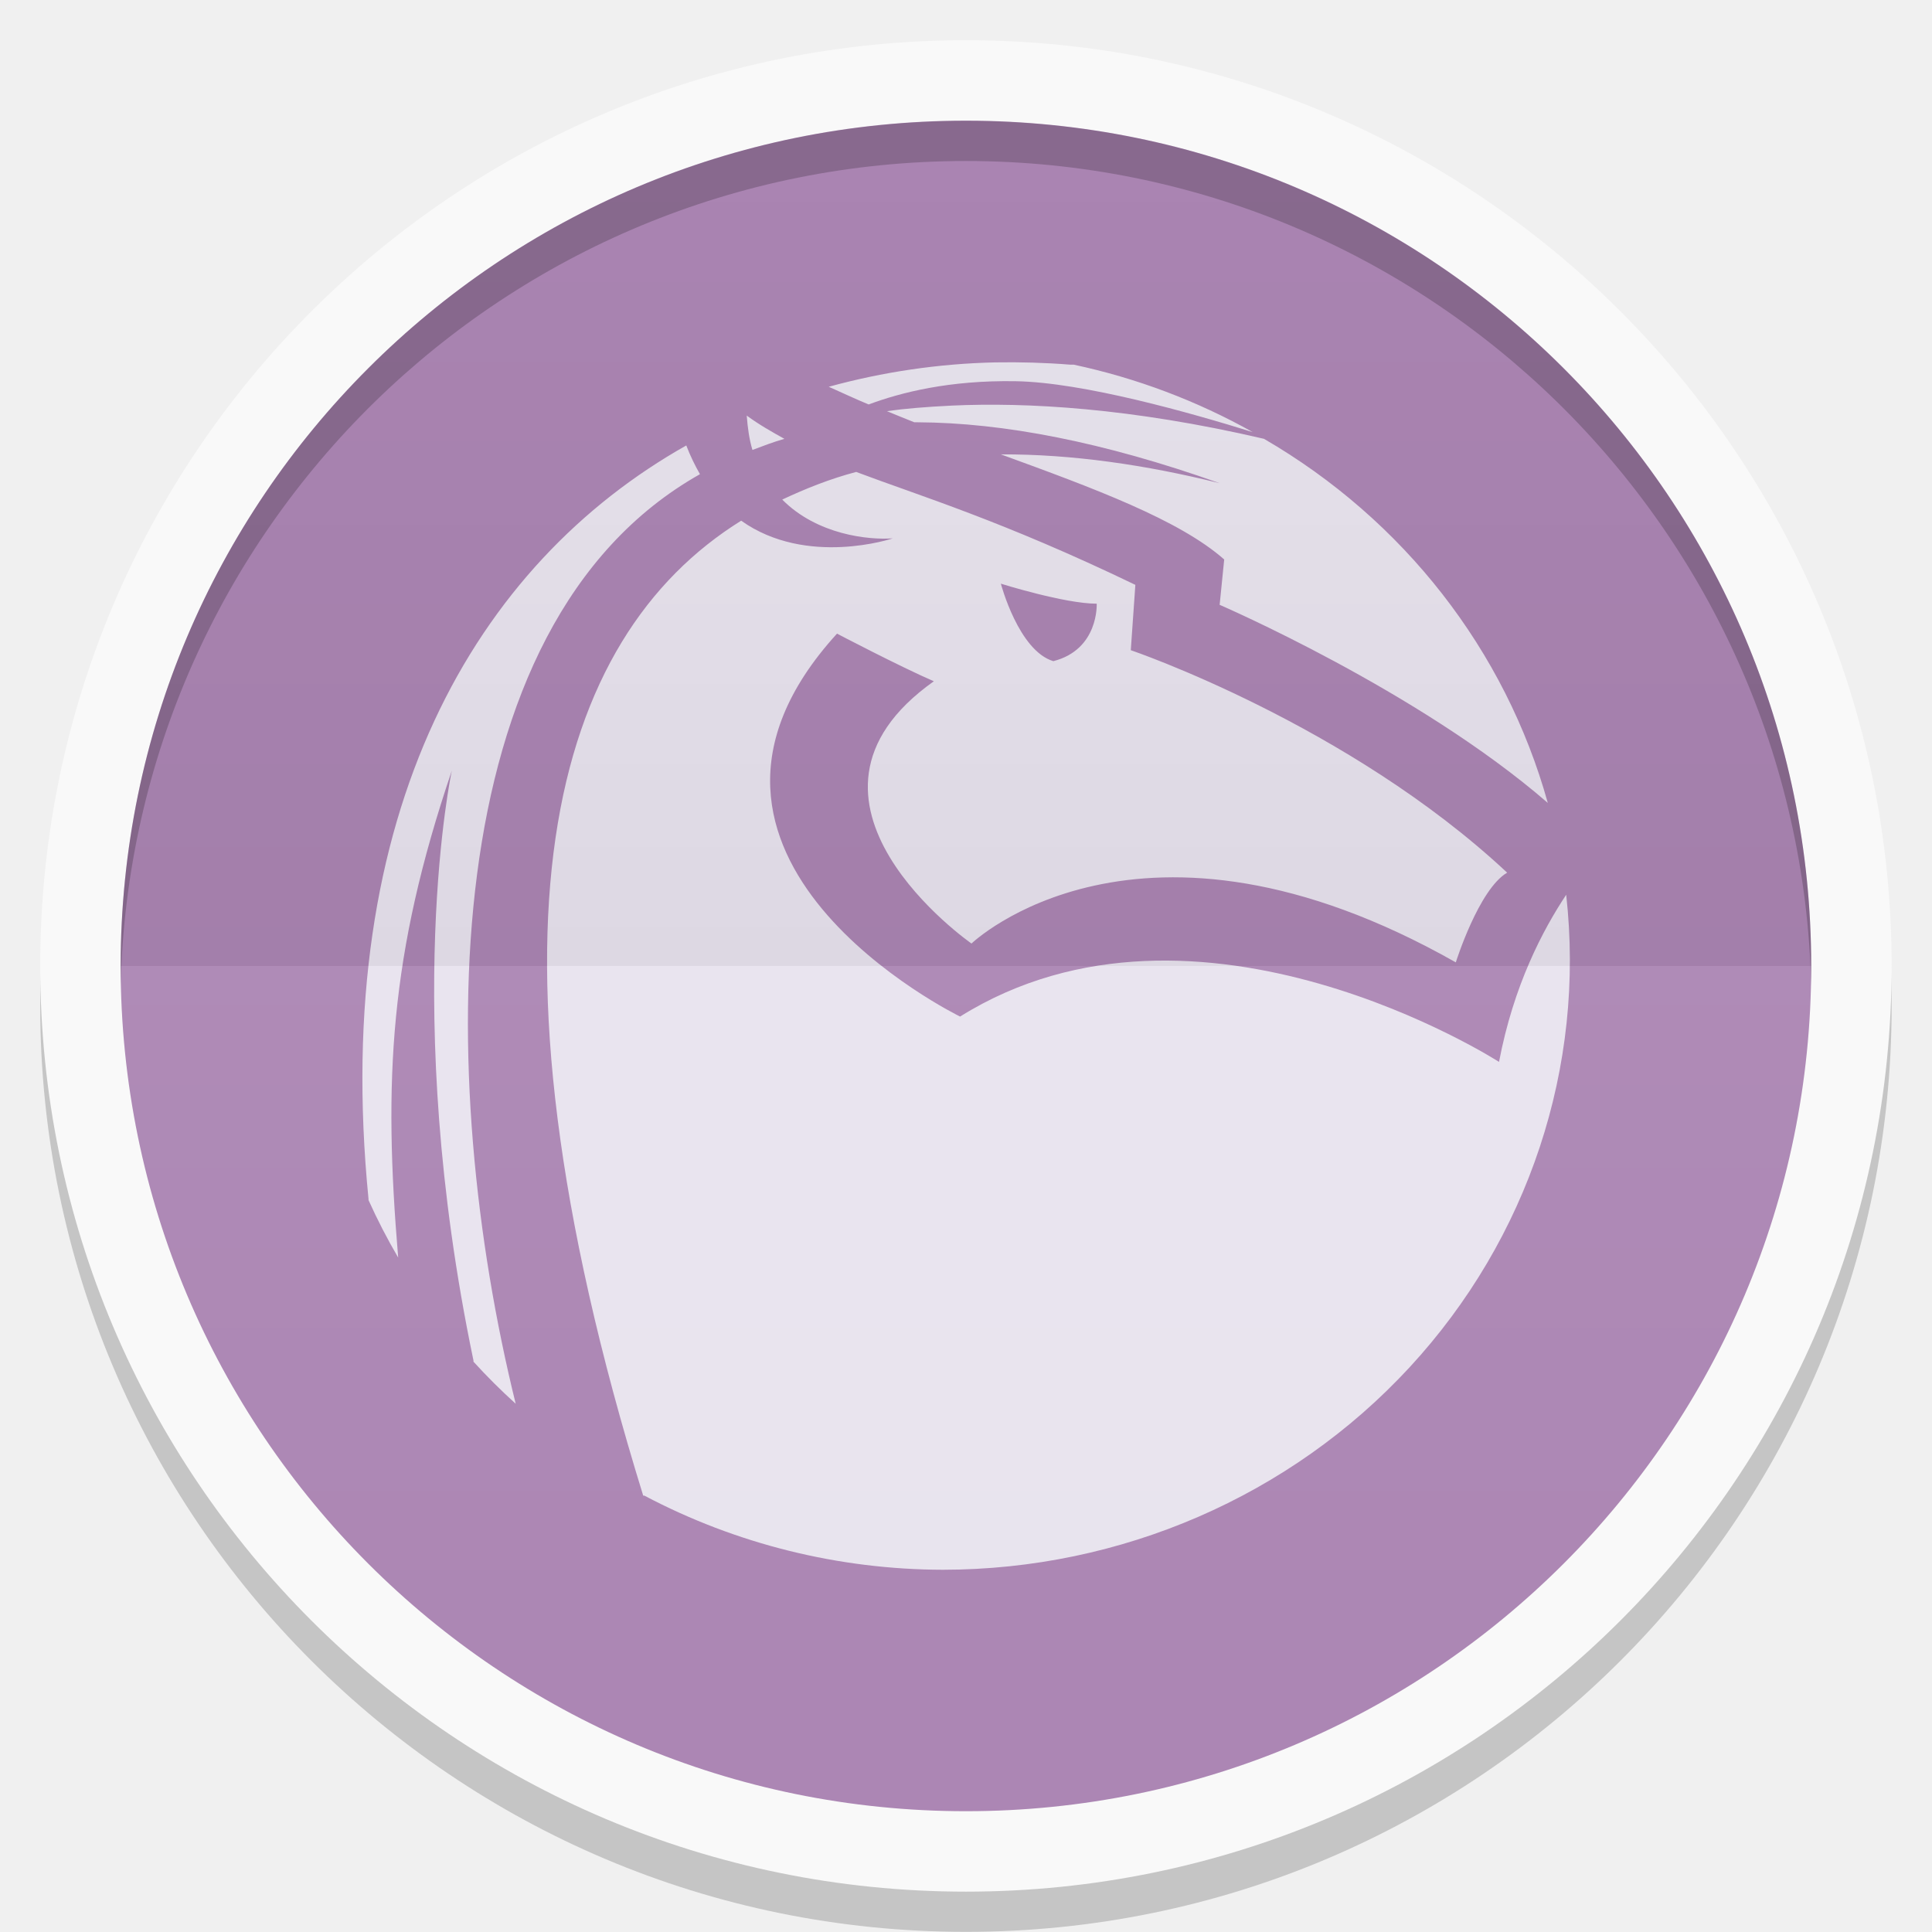
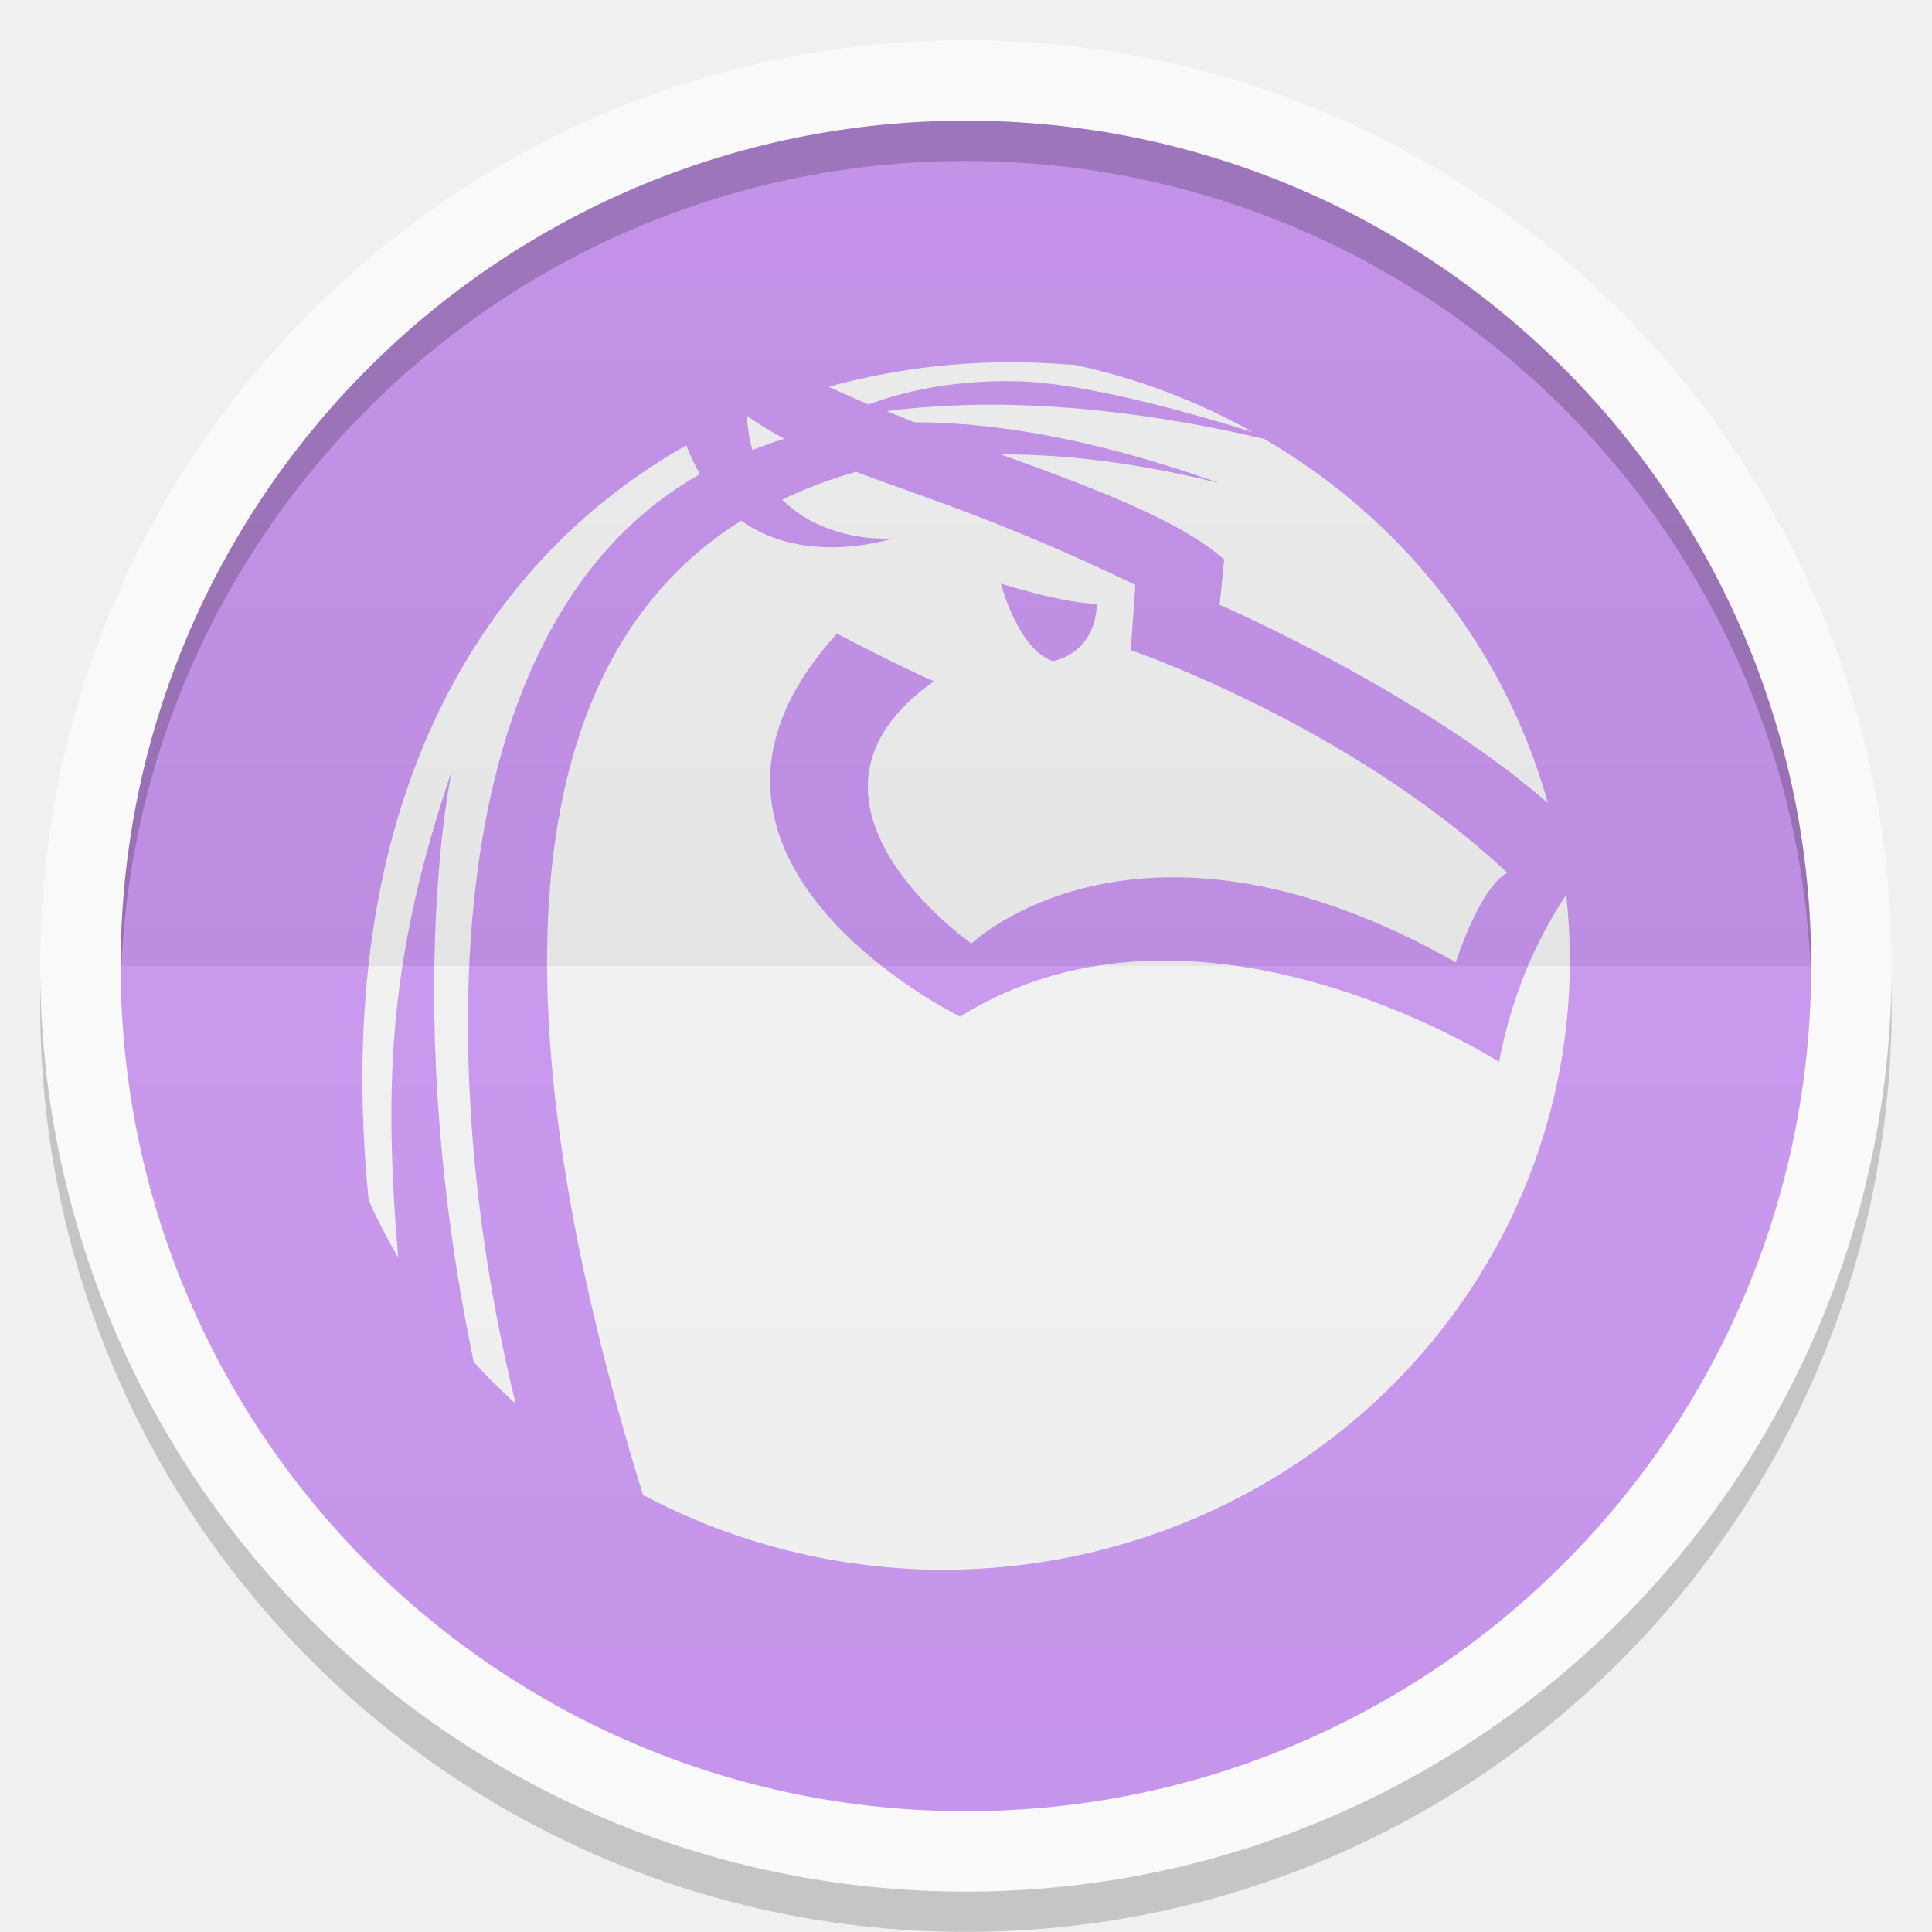
<svg xmlns="http://www.w3.org/2000/svg" xmlns:xlink="http://www.w3.org/1999/xlink" width="48" viewBox="0 0 13.547 13.547" height="48" id="svg2" version="1.1">
  <defs id="defs4">
    <linearGradient id="linearGradient3807">
      <stop style="stop-color:#000000;stop-opacity:1;" offset="0" id="stop3809" />
      <stop style="stop-color:#000000;stop-opacity:0;" offset="1" id="stop3811" />
    </linearGradient>
    <linearGradient id="linearGradient3794">
      <stop style="stop-color:#ffffff;stop-opacity:1;" offset="0" id="stop3796" />
      <stop style="stop-color:#ffffff;stop-opacity:0;" offset="1" id="stop3798" />
    </linearGradient>
    <linearGradient id="linearGradient4460">
      <stop offset="0" style="stop-color:#2d2d2d;stop-opacity:1;" id="stop7" />
      <stop offset="1" style="stop-color:#333333;stop-opacity:1;" id="stop9" />
    </linearGradient>
    <linearGradient id="linearGradient3824">
      <stop offset="0" style="stop-color:#2a94c8" id="stop12" />
      <stop offset=".519" style="stop-color:#e35472" id="stop14" />
      <stop offset="1" style="stop-color:#e68031" id="stop16" />
    </linearGradient>
    <linearGradient gradientTransform="matrix(1.09524,0,0,1.09524,-133.0018,-293.022)" xlink:href="#linearGradient4460" id="linearGradient3835" y1="279.096" y2="268.33" gradientUnits="userSpaceOnUse" x2="0" />
    <linearGradient xlink:href="#linearGradient3824" id="linearGradient3830" x1=".847" x2="12.7" gradientUnits="userSpaceOnUse" />
    <linearGradient xlink:href="#linearGradient4460" id="linearGradient3010" gradientUnits="userSpaceOnUse" gradientTransform="matrix(1.078933,0,0,1.078933,-130.9204,-288.5589)" y1="279.096" x2="0" y2="268.33" />
    <clipPath id="clipPath3813" clipPathUnits="userSpaceOnUse">
      <path id="path3815" d="M 92.311,355.545 L 479.511,355.545 L 479.511,68.185 L 92.311,68.185 L 92.311,355.545 z" />
    </clipPath>
    <clipPath id="clipPath3809" clipPathUnits="userSpaceOnUse">
      <path id="path3811" d="M 93.311,69.185 L 478.511,69.185 L 478.511,354.545 L 93.311,354.545 L 93.311,69.185 z" />
    </clipPath>
    <clipPath id="clipPath3805" clipPathUnits="userSpaceOnUse">
      <path id="path3807" d="M 93.311,354.545 L 478.511,354.545 L 478.511,69.185 L 93.311,69.185 L 93.311,354.545 z" />
    </clipPath>
    <clipPath id="clipPath3801" clipPathUnits="userSpaceOnUse">
      <path id="path3803" d="M 95.311,352.545 L 476.403,352.545 L 476.403,71.423 L 95.311,71.423 L 95.311,352.545 z" />
    </clipPath>
    <clipPath id="clipPath3797" clipPathUnits="userSpaceOnUse">
      <rect id="rect3799" style="fill:#fff" height="96" y="-0" x="-100" width="96" />
    </clipPath>
    <clipPath id="clipPath3793" clipPathUnits="userSpaceOnUse">
      <path id="path3795" d="M 54.1,12.5 12.9,54.7 C -2.7,70.3 23,69 32.3,74.9 36.6,77.7 18.5,81.3 22.2,85 c 3.6,3.7 21.7,7.1 25.3,10.7 3.6,3.7 -7.3,7.6 -3.7,11.3 3.5,3.7 11.9,0.2 13.4,8.6 1.1,6.2 15.4,3.1 21.8,-2.2 4,-3.4 -6.9,-3.4 -3.3,-7.1 9,-9.1 17,-4.1 20.3,-12.5 1.8,-4.5 -13.6,-7.7 -9.5,-10.6 9.8,-6.9 45.8,-10.4 29.2,-27 L 73,12.5 c -5.3,-5 -14,-5 -18.9,0 z m -9.9,64.7 c 0.9,0 30.8,4 19.3,7.1 -4.4,1.2 -24.6,-7.1 -19.3,-7.1 z m 57.2,16.6 c 0,2.1 16.3,3.3 15.4,-0.5 -1.3,-6.4 -13.6,-5.9 -15.4,0.5 z m -69.5,11.1 c 3.7,3.2 9.3,-0.7 11.1,-5.2 -3.6,-4.7 -16.9,0.3 -11.1,5.2 z m 67.5,-6.7 c -4.6,4.2 0.8,8.6 5.3,5.7 1.2,-0.8 -0.1,-4.7 -5.3,-5.7 z" />
    </clipPath>
    <clipPath id="clipPath3789" clipPathUnits="userSpaceOnUse">
      <rect id="rect3791" style="fill:#fff" height="84" rx="6" y="6" x="6" width="84" />
    </clipPath>
    <clipPath id="clipPath3785" clipPathUnits="userSpaceOnUse">
      <rect id="rect3787" style="fill:#fff;fill-rule:evenodd" height="20" rx="2" y="1" x="1" width="20" />
    </clipPath>
    <linearGradient xlink:href="#linearGradient3794" id="linearGradient3800" x1="28" y1="28" x2="42" y2="44" gradientUnits="userSpaceOnUse" />
    <linearGradient xlink:href="#linearGradient3807" id="linearGradient3813" x1="28" y1="28" x2="11" y2="7" gradientUnits="userSpaceOnUse" gradientTransform="scale(0.2822222,0.2822222)" />
    <linearGradient xlink:href="#linearGradient3794" id="linearGradient3817" gradientUnits="userSpaceOnUse" x1="28" y1="28" x2="42" y2="44" gradientTransform="matrix(0.2822222,0,0,0.2822222,-15.24,0)" />
    <linearGradient xlink:href="#linearGradient3807" id="linearGradient3024" gradientUnits="userSpaceOnUse" gradientTransform="matrix(0.2822222,0,0,0.2822222,-15.24,0)" x1="28" y1="28" x2="11" y2="7" />
    <linearGradient xlink:href="#linearGradient3807" id="linearGradient3809" x1="25" y1="24" x2="25" y2="48" gradientUnits="userSpaceOnUse" gradientTransform="matrix(-0.2822222,0,0,-0.2822222,13.54666,13.54667)" />
    <linearGradient xlink:href="#linearGradient3794" id="linearGradient3814" gradientUnits="userSpaceOnUse" x1="25" y1="24" x2="25" y2="48" gradientTransform="matrix(0.2822222,0,0,0.2822222,6.875e-7,-6.3e-6)" />
    <linearGradient xlink:href="#linearGradient3807" id="linearGradient3818" gradientUnits="userSpaceOnUse" x1="25" y1="24" x2="25" y2="48" gradientTransform="matrix(0.2822222,0,0,0.2822222,14.67555,0)" />
    <radialGradient gradientUnits="userSpaceOnUse" r="24" fy="1028.362" fx="24" cy="1028.362" cx="24" id="radialGradient3839" xlink:href="#linearGradient3833" />
    <linearGradient y2="1028.362" x2="25" y1="1004.362" x1="25" gradientTransform="translate(0,24)" gradientUnits="userSpaceOnUse" id="linearGradient3814-8" xlink:href="#linearGradient3816" />
    <linearGradient gradientTransform="matrix(1,0,0,-1,0,2032.724)" y2="1028.362" x2="25" y1="1004.362" x1="25" gradientUnits="userSpaceOnUse" id="linearGradient3799" xlink:href="#linearGradient3789" />
    <linearGradient y2="1116.021" x2="535.501" y1="1357.267" x1="535.501" gradientUnits="userSpaceOnUse" id="linearGradient3853" xlink:href="#linearGradient4460-36" />
    <linearGradient gradientUnits="userSpaceOnUse" y2="1116.021" x2="535.501" y1="1357.267" x1="535.501" id="linearGradient3851" xlink:href="#linearGradient4460-36" />
    <linearGradient y2="267.598" x2="0" y1="279.088" gradientTransform="matrix(3.916346,0,0,3.916346,-416.9212,-49.09352)" gradientUnits="userSpaceOnUse" id="linearGradient3842" xlink:href="#linearGradient4460-36" />
    <linearGradient y2="267.598" x2="0" y1="279.088" gradientTransform="matrix(1.10528,0,0,1.10528,-134.2829,-295.7706)" gradientUnits="userSpaceOnUse" id="linearGradient3837" xlink:href="#linearGradient4460-36" />
    <clipPath clipPathUnits="userSpaceOnUse" id="clipPath6">
      <path style="fill:#fff;fill-rule:evenodd" d="M -670.14,51.863 L -114.616,405.003 L -257.111,510.326 L -514.221,-71.013 L -670.14,51.863 z" id="path8" />
    </clipPath>
    <linearGradient id="linearGradient4460-3">
      <stop offset="0" style="stop-color:#f9d7c6" id="stop11" />
      <stop offset="1" style="stop-color:#f9f9ff" id="stop13" />
    </linearGradient>
    <linearGradient gradientTransform="translate(0,1e-5)" xlink:href="#linearGradient4460-3" id="linearGradient4030" x1="3.387" gradientUnits="userSpaceOnUse" x2="10.16" />
    <linearGradient id="linearGradient4460-36">
      <stop offset="0" style="stop-color:#cb3223" id="stop17" />
      <stop offset="1" style="stop-color:#e16913" id="stop19" />
    </linearGradient>
    <linearGradient gradientTransform="matrix(1.10528,0,0,1.10528,-134.2829,-295.7706)" xlink:href="#linearGradient4460-36" id="linearGradient4075" y1="279.088" y2="267.598" gradientUnits="userSpaceOnUse" x2="0" />
    <linearGradient id="linearGradient3789">
      <stop id="stop3791" offset="0" style="stop-color:#000000;stop-opacity:1;" />
      <stop id="stop3793" offset="1" style="stop-color:#000000;stop-opacity:0;" />
    </linearGradient>
    <linearGradient id="linearGradient3816">
      <stop style="stop-color:#ffffff;stop-opacity:1;" offset="0" id="stop3818" />
      <stop style="stop-color:#ffffff;stop-opacity:0;" offset="1" id="stop3820" />
    </linearGradient>
    <linearGradient id="linearGradient3833">
      <stop id="stop3835" offset="0" style="stop-color:#000000;stop-opacity:1;" />
      <stop id="stop3837" offset="1" style="stop-color:#000000;stop-opacity:0;" />
    </linearGradient>
    <linearGradient xlink:href="#linearGradient3789" id="linearGradient3108" gradientUnits="userSpaceOnUse" gradientTransform="matrix(0.2822222,0,0,-0.2822222,25.96443,290.2267)" x1="25" y1="1004.362" x2="25" y2="1028.362" />
    <linearGradient xlink:href="#linearGradient3816" id="linearGradient3111" gradientUnits="userSpaceOnUse" gradientTransform="matrix(0.2822222,0,0,0.2822222,13.54667,-276.68)" x1="25" y1="1004.362" x2="25" y2="1028.362" />
    <linearGradient gradientTransform="matrix(1,0,0,-1,0,2056.724)" y2="1047.362" x2="24" y1="1028.362" x1="24" gradientUnits="userSpaceOnUse" id="linearGradient3985" xlink:href="#linearGradient3833-9" />
    <linearGradient gradientUnits="userSpaceOnUse" y2="1047.362" x2="24" y1="1028.362" x1="24" id="linearGradient3981" xlink:href="#linearGradient3816-1" />
    <linearGradient y2="48" x2="25" y1="24" x1="25" gradientTransform="translate(1.7289841e-6,1004.362)" gradientUnits="userSpaceOnUse" id="linearGradient3181" xlink:href="#linearGradient3794-3" />
    <linearGradient y2="48" x2="25" y1="24" x1="25" gradientTransform="matrix(-1,0,0,-1,48,1052.362)" gradientUnits="userSpaceOnUse" id="linearGradient3177" xlink:href="#linearGradient3807-0" />
    <linearGradient id="linearGradient3807-0">
      <stop style="stop-color:#000000;stop-opacity:1;" offset="0" id="stop3809-8" />
      <stop style="stop-color:#000000;stop-opacity:0;" offset="1" id="stop3811-3" />
    </linearGradient>
    <linearGradient id="linearGradient3794-3">
      <stop style="stop-color:#ffffff;stop-opacity:1;" offset="0" id="stop3796-8" />
      <stop style="stop-color:#ffffff;stop-opacity:0;" offset="1" id="stop3798-6" />
    </linearGradient>
    <linearGradient id="linearGradient4460-5">
      <stop offset="0" style="stop-color:#2d2d2d;stop-opacity:1;" id="stop7-9" />
      <stop offset="1" style="stop-color:#333333;stop-opacity:1;" id="stop9-2" />
    </linearGradient>
    <linearGradient id="linearGradient3824-5">
      <stop offset="0" style="stop-color:#2a94c8" id="stop12-3" />
      <stop offset=".519" style="stop-color:#e35472" id="stop14-3" />
      <stop offset="1" style="stop-color:#e68031" id="stop16-5" />
    </linearGradient>
    <linearGradient gradientTransform="matrix(1.09524,0,0,1.09524,-133.0018,-293.022)" xlink:href="#linearGradient4460-5" id="linearGradient3835-5" y1="279.096" y2="268.33" gradientUnits="userSpaceOnUse" x2="0" />
    <linearGradient xlink:href="#linearGradient3824-5" id="linearGradient3830-0" x1=".847" x2="12.7" gradientUnits="userSpaceOnUse" />
    <linearGradient xlink:href="#linearGradient4460-5" id="linearGradient3010-2" gradientUnits="userSpaceOnUse" gradientTransform="matrix(1.078933,0,0,1.078933,-130.9204,-288.5589)" y1="279.096" x2="0" y2="268.33" />
    <clipPath id="clipPath3813-6" clipPathUnits="userSpaceOnUse">
      <path id="path3815-6" d="M 92.311,355.545 L 479.511,355.545 L 479.511,68.185 L 92.311,68.185 L 92.311,355.545 z" />
    </clipPath>
    <clipPath id="clipPath3809-4" clipPathUnits="userSpaceOnUse">
      <path id="path3811-2" d="M 93.311,69.185 L 478.511,69.185 L 478.511,354.545 L 93.311,354.545 L 93.311,69.185 z" />
    </clipPath>
    <clipPath id="clipPath3805-9" clipPathUnits="userSpaceOnUse">
      <path id="path3807-0" d="M 93.311,354.545 L 478.511,354.545 L 478.511,69.185 L 93.311,69.185 L 93.311,354.545 z" />
    </clipPath>
    <clipPath id="clipPath3801-5" clipPathUnits="userSpaceOnUse">
      <path id="path3803-9" d="M 95.311,352.545 L 476.403,352.545 L 476.403,71.423 L 95.311,71.423 L 95.311,352.545 z" />
    </clipPath>
    <clipPath id="clipPath3797-1" clipPathUnits="userSpaceOnUse">
      <rect id="rect3799-3" style="fill:#fff" height="96" y="-0" x="-100" width="96" />
    </clipPath>
    <clipPath id="clipPath3793-6" clipPathUnits="userSpaceOnUse">
      <path id="path3795-8" d="M 54.1,12.5 12.9,54.7 C -2.7,70.3 23,69 32.3,74.9 36.6,77.7 18.5,81.3 22.2,85 c 3.6,3.7 21.7,7.1 25.3,10.7 3.6,3.7 -7.3,7.6 -3.7,11.3 3.5,3.7 11.9,0.2 13.4,8.6 1.1,6.2 15.4,3.1 21.8,-2.2 4,-3.4 -6.9,-3.4 -3.3,-7.1 9,-9.1 17,-4.1 20.3,-12.5 1.8,-4.5 -13.6,-7.7 -9.5,-10.6 9.8,-6.9 45.8,-10.4 29.2,-27 L 73,12.5 c -5.3,-5 -14,-5 -18.9,0 z m -9.9,64.7 c 0.9,0 30.8,4 19.3,7.1 -4.4,1.2 -24.6,-7.1 -19.3,-7.1 z m 57.2,16.6 c 0,2.1 16.3,3.3 15.4,-0.5 -1.3,-6.4 -13.6,-5.9 -15.4,0.5 z m -69.5,11.1 c 3.7,3.2 9.3,-0.7 11.1,-5.2 -3.6,-4.7 -16.9,0.3 -11.1,5.2 z m 67.5,-6.7 c -4.6,4.2 0.8,8.6 5.3,5.7 1.2,-0.8 -0.1,-4.7 -5.3,-5.7 z" />
    </clipPath>
    <clipPath id="clipPath3789-1" clipPathUnits="userSpaceOnUse">
      <rect id="rect3791-8" style="fill:#fff" height="84" rx="6" y="6" x="6" width="84" />
    </clipPath>
    <clipPath id="clipPath3785-8" clipPathUnits="userSpaceOnUse">
      <rect id="rect3787-3" style="fill:#fff;fill-rule:evenodd" height="20" rx="2" y="1" x="1" width="20" />
    </clipPath>
    <linearGradient xlink:href="#linearGradient3794-3" id="linearGradient3800-5" x1="28" y1="28" x2="42" y2="44" gradientUnits="userSpaceOnUse" />
    <linearGradient xlink:href="#linearGradient3807-0" id="linearGradient3813-7" x1="28" y1="28" x2="11" y2="7" gradientUnits="userSpaceOnUse" gradientTransform="scale(0.2822222,0.2822222)" />
    <linearGradient xlink:href="#linearGradient3794-3" id="linearGradient3817-7" gradientUnits="userSpaceOnUse" x1="28" y1="28" x2="42" y2="44" gradientTransform="matrix(0.2822222,0,0,0.2822222,-15.24,0)" />
    <linearGradient xlink:href="#linearGradient3807-0" id="linearGradient3024-4" gradientUnits="userSpaceOnUse" gradientTransform="matrix(0.2822222,0,0,0.2822222,-15.24,0)" x1="28" y1="28" x2="11" y2="7" />
    <linearGradient xlink:href="#linearGradient3807-0" id="linearGradient3809-9" x1="25" y1="24" x2="25" y2="48" gradientUnits="userSpaceOnUse" gradientTransform="matrix(-0.2822222,0,0,-0.2822222,13.54667,13.54667)" />
    <linearGradient xlink:href="#linearGradient3794-3" id="linearGradient3814-3" gradientUnits="userSpaceOnUse" x1="25" y1="24" x2="25" y2="48" gradientTransform="matrix(0.2822222,0,0,0.2822222,5e-7,-6.3e-6)" />
    <linearGradient xlink:href="#linearGradient3807-0" id="linearGradient3818-7" gradientUnits="userSpaceOnUse" x1="25" y1="24" x2="25" y2="48" gradientTransform="matrix(0.2822222,0,0,0.2822222,14.67555,0)" />
    <radialGradient gradientUnits="userSpaceOnUse" r="24" fy="1028.362" fx="24" cy="1028.362" cx="24" id="radialGradient3839-7" xlink:href="#linearGradient3833-9" />
    <linearGradient y2="1028.362" x2="25" y1="1004.362" x1="25" gradientTransform="translate(0,24)" gradientUnits="userSpaceOnUse" id="linearGradient3814-8-7" xlink:href="#linearGradient3816-1" />
    <linearGradient gradientTransform="matrix(1,0,0,-1,0,2032.724)" y2="1028.362" x2="25" y1="1004.362" x1="25" gradientUnits="userSpaceOnUse" id="linearGradient3799-2" xlink:href="#linearGradient3789-3" />
    <linearGradient y2="1116.021" x2="535.501" y1="1357.267" x1="535.501" gradientUnits="userSpaceOnUse" id="linearGradient3853-4" xlink:href="#linearGradient4460-36-4" />
    <linearGradient gradientUnits="userSpaceOnUse" y2="1116.021" x2="535.501" y1="1357.267" x1="535.501" id="linearGradient3851-1" xlink:href="#linearGradient4460-36-4" />
    <linearGradient y2="267.598" x2="0" y1="279.088" gradientTransform="matrix(3.916346,0,0,3.916346,-416.9212,-49.09352)" gradientUnits="userSpaceOnUse" id="linearGradient3842-3" xlink:href="#linearGradient4460-36-4" />
    <linearGradient y2="267.598" x2="0" y1="279.088" gradientTransform="matrix(1.10528,0,0,1.10528,-134.2829,-295.7706)" gradientUnits="userSpaceOnUse" id="linearGradient3837-8" xlink:href="#linearGradient4460-36-4" />
    <clipPath clipPathUnits="userSpaceOnUse" id="clipPath6-2">
      <path style="fill:#fff;fill-rule:evenodd" d="M -670.14,51.863 L -114.616,405.003 L -257.111,510.326 L -514.221,-71.013 L -670.14,51.863 z" id="path8-8" />
    </clipPath>
    <linearGradient id="linearGradient4460-3-4">
      <stop offset="0" style="stop-color:#f9d7c6" id="stop11-6" />
      <stop offset="1" style="stop-color:#f9f9ff" id="stop13-4" />
    </linearGradient>
    <linearGradient gradientTransform="translate(0,1e-5)" xlink:href="#linearGradient4460-3-4" id="linearGradient4030-0" x1="3.387" gradientUnits="userSpaceOnUse" x2="10.16" />
    <linearGradient id="linearGradient4460-36-4">
      <stop offset="0" style="stop-color:#cb3223" id="stop17-2" />
      <stop offset="1" style="stop-color:#e16913" id="stop19-5" />
    </linearGradient>
    <linearGradient gradientTransform="matrix(1.10528,0,0,1.10528,-134.2829,-295.7706)" xlink:href="#linearGradient4460-36-4" id="linearGradient4075-2" y1="279.088" y2="267.598" gradientUnits="userSpaceOnUse" x2="0" />
    <linearGradient id="linearGradient3789-3">
      <stop id="stop3791-1" offset="0" style="stop-color:#000000;stop-opacity:1;" />
      <stop id="stop3793-3" offset="1" style="stop-color:#000000;stop-opacity:0;" />
    </linearGradient>
    <linearGradient id="linearGradient3816-1">
      <stop style="stop-color:#ffffff;stop-opacity:1;" offset="0" id="stop3818-9" />
      <stop style="stop-color:#ffffff;stop-opacity:0;" offset="1" id="stop3820-0" />
    </linearGradient>
    <linearGradient id="linearGradient3833-9">
      <stop id="stop3835-9" offset="0" style="stop-color:#000000;stop-opacity:1;" />
      <stop id="stop3837-0" offset="1" style="stop-color:#000000;stop-opacity:0;" />
    </linearGradient>
    <linearGradient xlink:href="#linearGradient3789-3" id="linearGradient3108-0" gradientUnits="userSpaceOnUse" gradientTransform="matrix(0.2822222,0,0,-0.2822222,25.96443,290.2267)" x1="25" y1="1004.362" x2="25" y2="1028.362" />
    <linearGradient xlink:href="#linearGradient3816-1" id="linearGradient3111-7" gradientUnits="userSpaceOnUse" gradientTransform="matrix(0.2822222,0,0,0.2822222,13.54667,-276.68)" x1="25" y1="1004.362" x2="25" y2="1028.362" />
    <radialGradient gradientUnits="userSpaceOnUse" r="24" fy="1028.362" fx="24" cy="1028.362" cx="24" id="radialGradient3839-0" xlink:href="#linearGradient3833-4" />
    <linearGradient y2="1028.362" x2="25" y1="1004.362" x1="25" gradientTransform="translate(86,24)" gradientUnits="userSpaceOnUse" id="linearGradient3814-0" xlink:href="#linearGradient3816-5" />
    <linearGradient gradientTransform="matrix(1,0,0,-1,86,2032.724)" y2="1028.362" x2="25" y1="1004.362" x1="25" gradientUnits="userSpaceOnUse" id="linearGradient3799-27" xlink:href="#linearGradient3789-0" />
    <linearGradient y2="1116.021" x2="535.501" y1="1357.267" x1="535.501" gradientUnits="userSpaceOnUse" id="linearGradient3853-8" xlink:href="#linearGradient4460-8" />
    <linearGradient gradientUnits="userSpaceOnUse" y2="1116.021" x2="535.501" y1="1357.267" x1="535.501" id="linearGradient3851-0" xlink:href="#linearGradient4460-8" />
    <linearGradient y2="267.598" x2="0" y1="279.088" gradientTransform="matrix(3.916346,0,0,3.916346,-416.9212,-49.09352)" gradientUnits="userSpaceOnUse" id="linearGradient3842-36" xlink:href="#linearGradient4460-8" />
    <linearGradient y2="267.598" x2="0" y1="279.088" gradientTransform="matrix(1.10528,0,0,1.10528,-134.2829,-295.7706)" gradientUnits="userSpaceOnUse" id="linearGradient3837-3" xlink:href="#linearGradient4460-8" />
    <clipPath clipPathUnits="userSpaceOnUse" id="clipPath6-4">
      <path style="fill:#fff;fill-rule:evenodd" d="M -670.14,51.863 L -114.616,405.003 L -257.111,510.326 L -514.221,-71.013 L -670.14,51.863 z" id="path8-3" />
    </clipPath>
    <linearGradient id="linearGradient4460-3-7">
      <stop offset="0" style="stop-color:#f9d7c6" id="stop11-7" />
      <stop offset="1" style="stop-color:#f9f9ff" id="stop13-8" />
    </linearGradient>
    <linearGradient gradientTransform="translate(0,1e-5)" xlink:href="#linearGradient4460-3-7" id="linearGradient4030-1" x1="3.387" gradientUnits="userSpaceOnUse" x2="10.16" />
    <linearGradient id="linearGradient4460-8">
      <stop offset="0" style="stop-color:#cb3223" id="stop17-1" />
      <stop offset="1" style="stop-color:#e16913" id="stop19-6" />
    </linearGradient>
    <linearGradient gradientTransform="matrix(1.10528,0,0,1.10528,-134.2829,-295.7706)" xlink:href="#linearGradient4460-8" id="linearGradient4075-4" y1="279.088" y2="267.598" gradientUnits="userSpaceOnUse" x2="0" />
    <linearGradient id="linearGradient3789-0">
      <stop id="stop3791-0" offset="0" style="stop-color:#000000;stop-opacity:1;" />
      <stop id="stop3793-5" offset="1" style="stop-color:#000000;stop-opacity:0;" />
    </linearGradient>
    <linearGradient id="linearGradient3816-5">
      <stop style="stop-color:#ffffff;stop-opacity:1;" offset="0" id="stop3818-0" />
      <stop style="stop-color:#ffffff;stop-opacity:0;" offset="1" id="stop3820-8" />
    </linearGradient>
    <linearGradient id="linearGradient3833-4">
      <stop id="stop3835-95" offset="0" style="stop-color:#000000;stop-opacity:1;" />
      <stop id="stop3837-2" offset="1" style="stop-color:#000000;stop-opacity:0;" />
    </linearGradient>
    <linearGradient xlink:href="#linearGradient3794-2" id="linearGradient3814-4" gradientUnits="userSpaceOnUse" x1="25" y1="24" x2="25" y2="48" gradientTransform="matrix(0.2822222,0,0,0.2822222,6.7916667e-7,0.5644382)" />
    <linearGradient id="linearGradient3794-2">
      <stop style="stop-color:#ffffff;stop-opacity:1;" offset="0" id="stop3796-5" />
      <stop style="stop-color:#ffffff;stop-opacity:0;" offset="1" id="stop3798-4" />
    </linearGradient>
    <linearGradient xlink:href="#linearGradient3807-2" id="linearGradient3809-1" x1="25" y1="24" x2="25" y2="48" gradientUnits="userSpaceOnUse" gradientTransform="matrix(-0.2822222,0,0,-0.2822222,13.54666,14.11111)" />
    <linearGradient id="linearGradient3807-2">
      <stop style="stop-color:#000000;stop-opacity:1;" offset="0" id="stop3809-9" />
      <stop style="stop-color:#000000;stop-opacity:0;" offset="1" id="stop3811-1" />
    </linearGradient>
    <linearGradient xlink:href="#linearGradient3794-2-5" id="linearGradient3814-4-2" gradientUnits="userSpaceOnUse" x1="25" y1="24" x2="25" y2="48" gradientTransform="matrix(0.2822222,0,0,0.2822222,6.7399158e-7,-6.3183333e-6)" />
    <linearGradient id="linearGradient3794-2-5">
      <stop style="stop-color:#ffffff;stop-opacity:1;" offset="0" id="stop3796-5-9" />
      <stop style="stop-color:#ffffff;stop-opacity:0;" offset="1" id="stop3798-4-5" />
    </linearGradient>
    <linearGradient xlink:href="#linearGradient3807-2-1" id="linearGradient3809-1-5" x1="25" y1="24" x2="25" y2="48" gradientUnits="userSpaceOnUse" gradientTransform="matrix(-0.2822222,0,0,-0.2822222,13.54666,13.54667)" />
    <linearGradient id="linearGradient3807-2-1">
      <stop style="stop-color:#000000;stop-opacity:1;" offset="0" id="stop3809-9-5" />
      <stop style="stop-color:#000000;stop-opacity:0;" offset="1" id="stop3811-1-9" />
    </linearGradient>
    <linearGradient xlink:href="#1" id="0" y1="1050.36" x2="0" y2="1006.36" gradientUnits="userSpaceOnUse" />
    <linearGradient id="1">
      <stop stop-color="#47294f" id="stop8" />
      <stop offset="1" stop-color="#a074ab" id="stop10" />
    </linearGradient>
    <linearGradient xlink:href="#1" id="linearGradient3226" gradientUnits="userSpaceOnUse" y1="1050.36" x2="0" y2="1006.36" gradientTransform="matrix(0.2822222,0,0,0.2822222,-15.47327,-284.5333)" />
  </defs>
  <g id="layer3" style="display:inline">
    <rect width="12.982" x="0.282" y="0.564" rx="6.491" height="12.982" style="opacity:0.18;fill:#000000;fill-opacity:1;fill-rule:evenodd;display:inline" id="rect3026" />
    <rect id="rect22" style="fill:#f9f9f9;fill-opacity:1;fill-rule:evenodd;display:inline" height="12.982" rx="6.491" y="0.282" x="0.282" width="12.982" />
  </g>
  <g id="layer4" style="display:inline">
-     <path id="path3021" style="fill:#ab85b3;fill-opacity:1;display:inline" d="m 12.7,6.773 c 0,-3.273 -2.653,-5.927 -5.927,-5.927 -3.273,0 -5.927,2.654 -5.927,5.927 0,3.273 2.653,5.927 5.927,5.927 3.273,0 5.927,-2.653 5.927,-5.927 z" />
+     <path id="path3021" style="fill:#c594eb;fill-opacity:1;display:inline" d="m 12.7,6.773 c 0,-3.273 -2.653,-5.927 -5.927,-5.927 -3.273,0 -5.927,2.654 -5.927,5.927 0,3.273 2.653,5.927 5.927,5.927 3.273,0 5.927,-2.653 5.927,-5.927 z" />
  </g>
  <g id="layer1" style="display:inline">
-     <path id="path30" d="m 6.978,2.541 c -0.397,0.009 -0.788,0.067 -1.167,0.171 0.093,0.041 0.185,0.085 0.28,0.124 0.225,-0.084 0.566,-0.171 1.031,-0.163 0.473,0.008 1.225,0.221 1.662,0.357 A 4.399,4.271 0 0 0 7.529,2.557 c -0.008,0 -0.016,0 -0.024,0 -0.176,-0.014 -0.352,-0.019 -0.527,-0.016 z m -0.304,0.303 c -0.183,0.009 -0.329,0.021 -0.455,0.039 0.065,0.026 0.127,0.053 0.192,0.078 0.008,-2.82e-5 0.016,-5.64e-5 0.024,0 0.599,0.003 1.3,0.137 2.117,0.427 -0.515,-0.128 -1.035,-0.204 -1.534,-0.202 0.653,0.238 1.251,0.459 1.566,0.737 l -0.032,0.318 c 0,0 1.393,0.601 2.301,1.389 A 4.399,4.271 0 0 0 8.863,3.077 C 7.928,2.859 7.192,2.82 6.674,2.844 z m -1.438,0.07 c 0.007,0.089 0.018,0.168 0.04,0.241 0.072,-0.027 0.147,-0.056 0.224,-0.078 -0.088,-0.049 -0.177,-0.099 -0.264,-0.163 z m -0.423,0.209 c -1.472,0.829 -2.498,2.56 -2.229,5.284 2.57e-4,0.003 -2.57e-4,0.005 0,0.008 a 4.399,4.271 0 0 0 0.208,0.403 c -0.104,-1.241 -0.062,-2.122 0.376,-3.414 0,0 -0.362,1.675 0.152,4.136 5.36e-4,0.003 -5.36e-4,0.005 0,0.008 a 4.399,4.271 0 0 0 0.296,0.295 C 3.056,7.572 3.023,4.388 4.908,3.325 4.874,3.265 4.84,3.197 4.812,3.123 z m 1.191,0.186 c -0.182,0.048 -0.353,0.116 -0.519,0.194 0.245,0.247 0.604,0.284 0.775,0.272 0,0 -0.603,0.203 -1.063,-0.124 -1.317,0.82 -1.925,2.832 -0.687,6.836 a 4.399,4.271 0 0 0 0.008,0 4.399,4.271 0 0 0 2.093,0.52 4.399,4.271 0 0 0 4.371,-4.733 c -0.162,0.244 -0.368,0.631 -0.471,1.172 0,0 -2.112,-1.359 -3.779,-0.318 0,0 -2.292,-1.117 -0.863,-2.685 0,0 0.441,0.231 0.679,0.334 -1.178,0.835 0.264,1.839 0.264,1.839 0,0 1.172,-1.128 3.396,0.132 0,0 0.161,-0.513 0.36,-0.629 C 9.454,5.077 7.929,4.559 7.929,4.559 l 0.032,-0.458 C 7.025,3.65 6.448,3.477 6.003,3.309 z m 1.015,0.784 c 0,0 0.446,0.14 0.671,0.14 0,0 0.016,0.321 -0.304,0.403 -0.244,-0.073 -0.368,-0.543 -0.368,-0.543 z" style="color:#000000;fill:#e8e3ee" />
+     <path id="path30" d="m 6.978,2.541 c -0.397,0.009 -0.788,0.067 -1.167,0.171 0.093,0.041 0.185,0.085 0.28,0.124 0.225,-0.084 0.566,-0.171 1.031,-0.163 0.473,0.008 1.225,0.221 1.662,0.357 A 4.399,4.271 0 0 0 7.529,2.557 c -0.008,0 -0.016,0 -0.024,0 -0.176,-0.014 -0.352,-0.019 -0.527,-0.016 z m -0.304,0.303 c -0.183,0.009 -0.329,0.021 -0.455,0.039 0.065,0.026 0.127,0.053 0.192,0.078 0.008,-2.82e-5 0.016,-5.64e-5 0.024,0 0.599,0.003 1.3,0.137 2.117,0.427 -0.515,-0.128 -1.035,-0.204 -1.534,-0.202 0.653,0.238 1.251,0.459 1.566,0.737 l -0.032,0.318 c 0,0 1.393,0.601 2.301,1.389 A 4.399,4.271 0 0 0 8.863,3.077 C 7.928,2.859 7.192,2.82 6.674,2.844 z m -1.438,0.07 c 0.007,0.089 0.018,0.168 0.04,0.241 0.072,-0.027 0.147,-0.056 0.224,-0.078 -0.088,-0.049 -0.177,-0.099 -0.264,-0.163 z m -0.423,0.209 c -1.472,0.829 -2.498,2.56 -2.229,5.284 2.57e-4,0.003 -2.57e-4,0.005 0,0.008 a 4.399,4.271 0 0 0 0.208,0.403 c -0.104,-1.241 -0.062,-2.122 0.376,-3.414 0,0 -0.362,1.675 0.152,4.136 5.36e-4,0.003 -5.36e-4,0.005 0,0.008 a 4.399,4.271 0 0 0 0.296,0.295 C 3.056,7.572 3.023,4.388 4.908,3.325 4.874,3.265 4.84,3.197 4.812,3.123 z m 1.191,0.186 c -0.182,0.048 -0.353,0.116 -0.519,0.194 0.245,0.247 0.604,0.284 0.775,0.272 0,0 -0.603,0.203 -1.063,-0.124 -1.317,0.82 -1.925,2.832 -0.687,6.836 a 4.399,4.271 0 0 0 0.008,0 4.399,4.271 0 0 0 2.093,0.52 4.399,4.271 0 0 0 4.371,-4.733 c -0.162,0.244 -0.368,0.631 -0.471,1.172 0,0 -2.112,-1.359 -3.779,-0.318 0,0 -2.292,-1.117 -0.863,-2.685 0,0 0.441,0.231 0.679,0.334 -1.178,0.835 0.264,1.839 0.264,1.839 0,0 1.172,-1.128 3.396,0.132 0,0 0.161,-0.513 0.36,-0.629 C 9.454,5.077 7.929,4.559 7.929,4.559 l 0.032,-0.458 C 7.025,3.65 6.448,3.477 6.003,3.309 z m 1.015,0.784 c 0,0 0.446,0.14 0.671,0.14 0,0 0.016,0.321 -0.304,0.403 -0.244,-0.073 -0.368,-0.543 -0.368,-0.543 z" style="color:#000000;fill:#efefef;fill-opacity:1" />
  </g>
  <g id="layer2" style="display:inline">
    <path style="opacity:0.2;fill:#000000;fill-opacity:1;display:inline" d="m 6.773,0.847 c -3.273,0 -5.927,2.653 -5.927,5.927 0,0.047 -0.001,0.095 0,0.141 0.074,-3.209 2.7,-5.786 5.927,-5.786 3.226,0 5.852,2.577 5.927,5.786 0.001,-0.046 0,-0.094 0,-0.141 0,-3.273 -2.654,-5.927 -5.927,-5.927 z" id="path3121" />
    <path id="path3812" d="M 0.847,6.773 C 0.847,10.047 3.5,12.7 6.773,12.7 c 3.273,0 5.927,-2.653 5.927,-5.927 l -11.853,0 z" style="opacity:0.05;fill:url(#linearGradient3814-4-2);fill-opacity:1;stroke:none;display:inline" />
    <path style="opacity:0.05;fill:url(#linearGradient3809-1-5);fill-opacity:1;stroke:none;display:inline" d="m 12.7,6.773 c 0,-3.273 -2.653,-5.927 -5.927,-5.927 -3.273,0 -5.927,2.653 -5.927,5.927 l 11.853,0 z" id="rect3796" />
  </g>
</svg>
